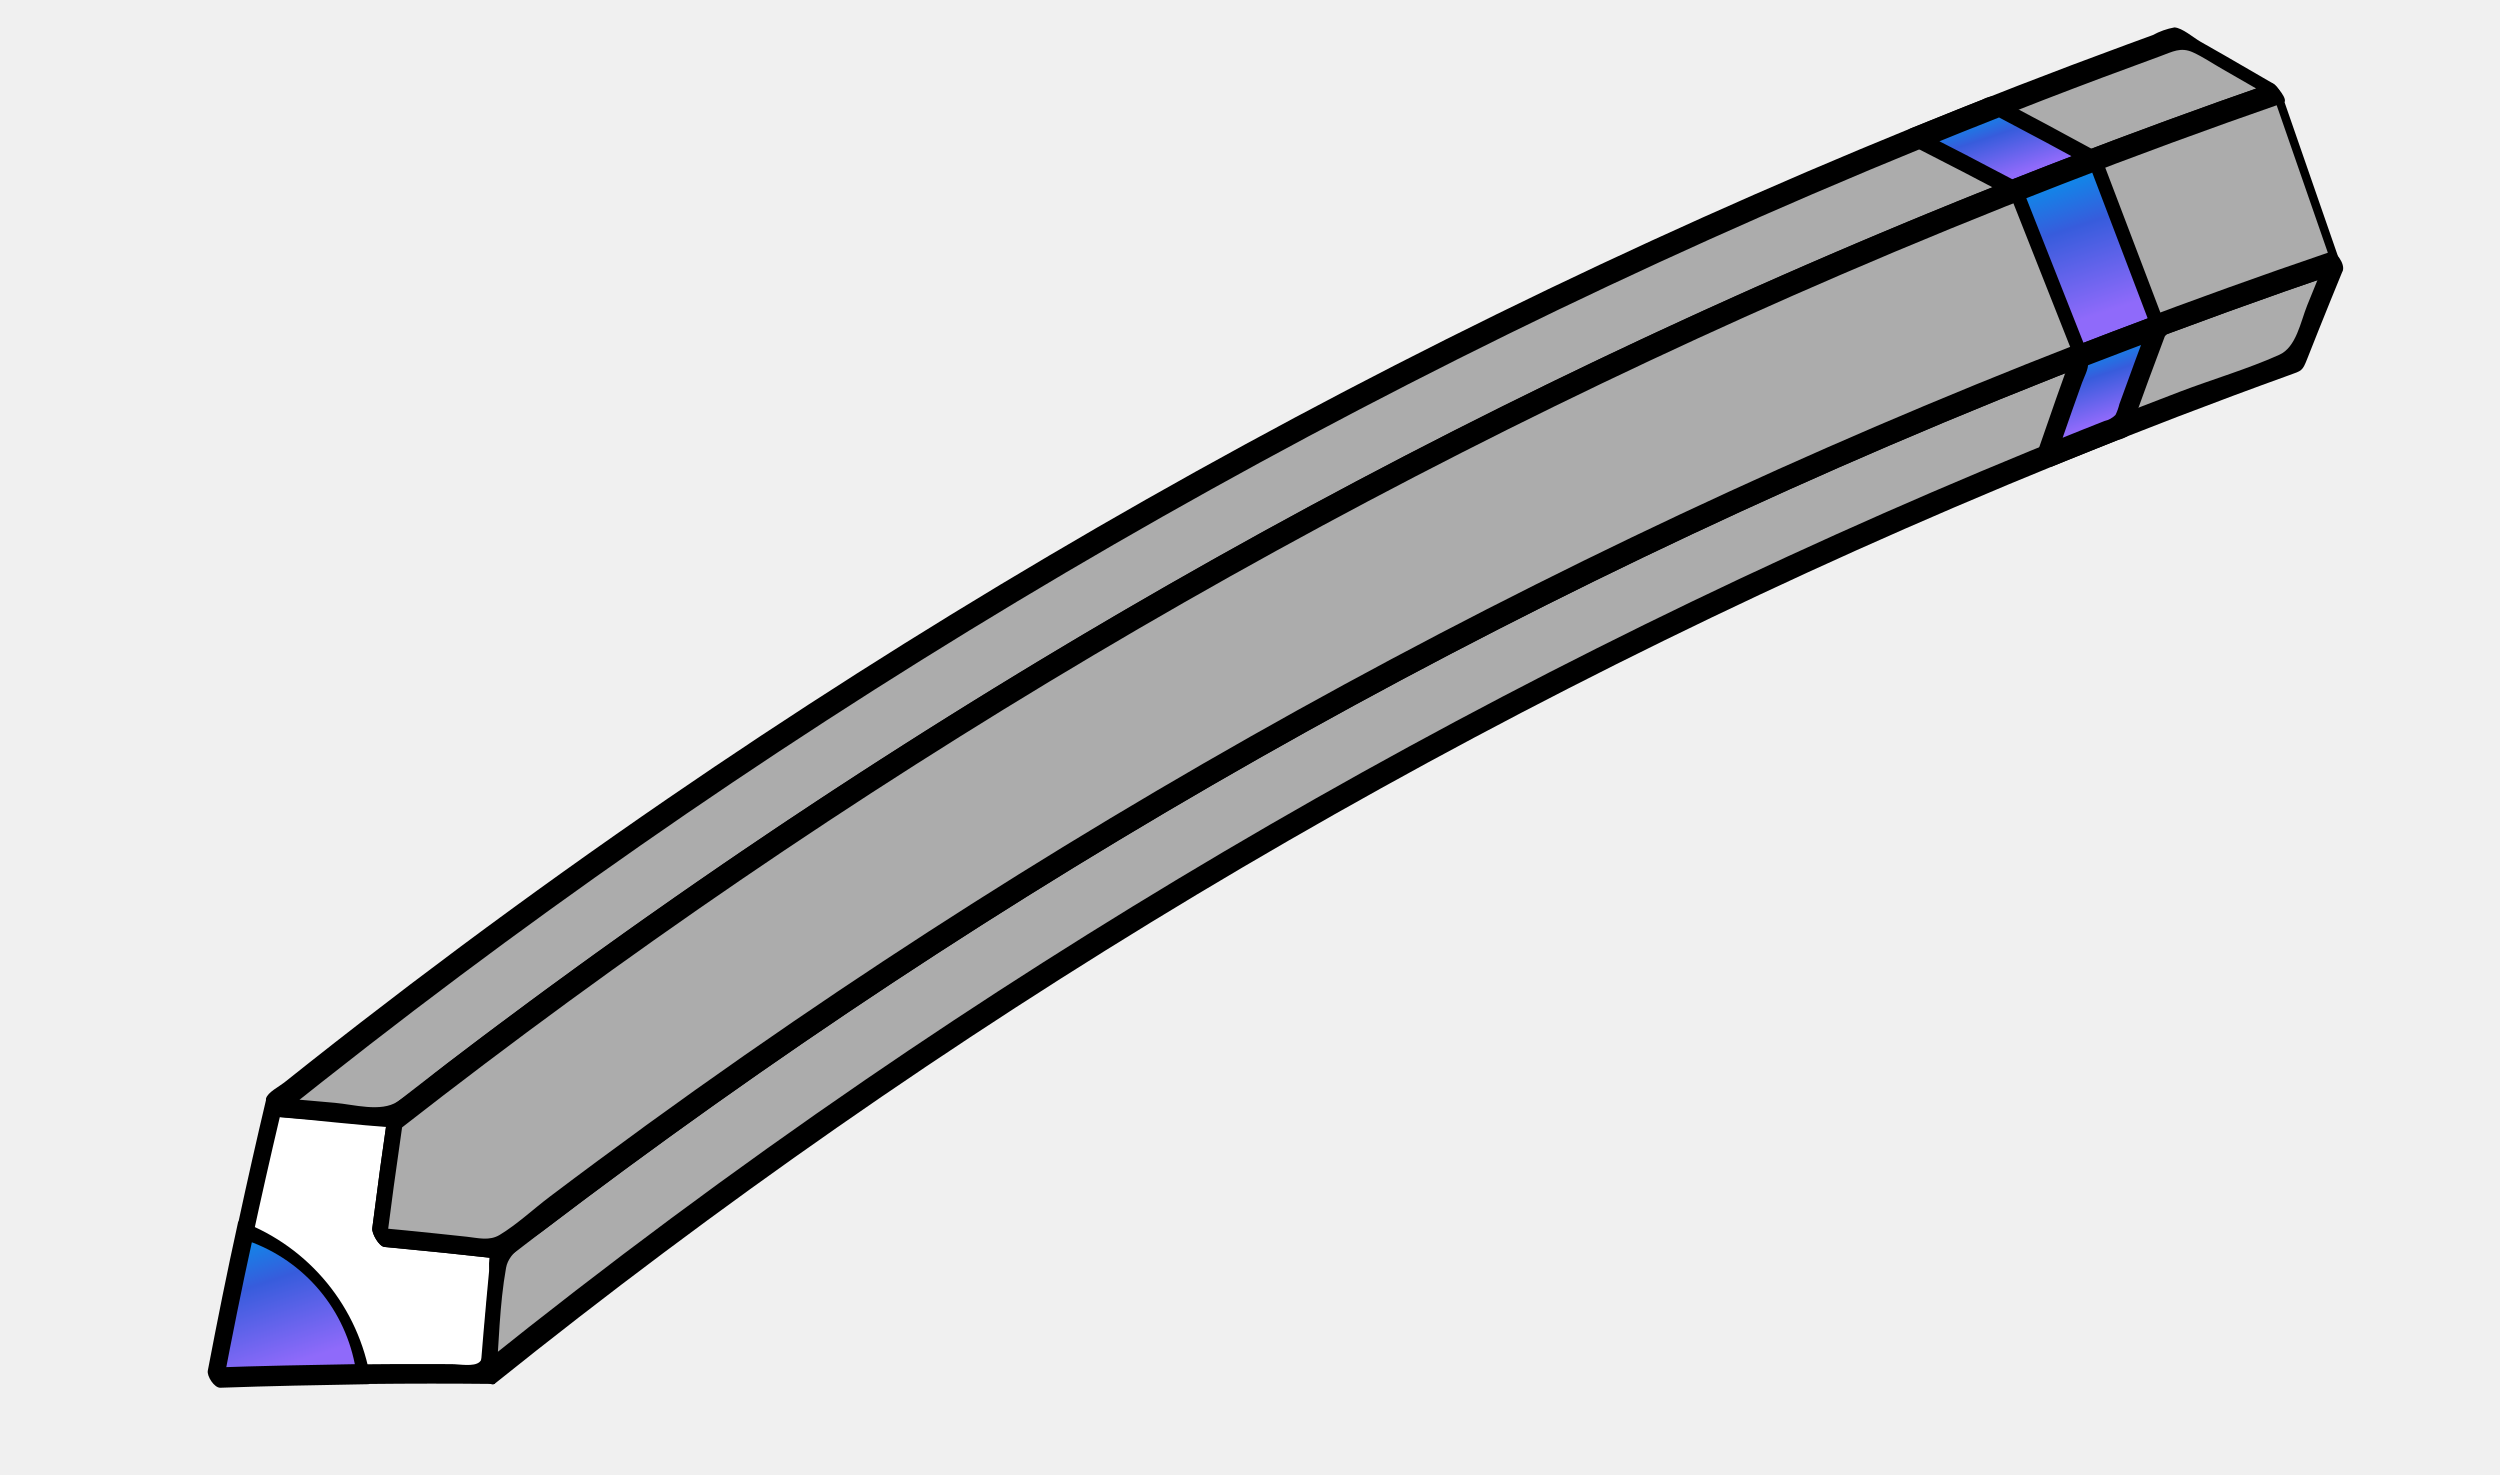
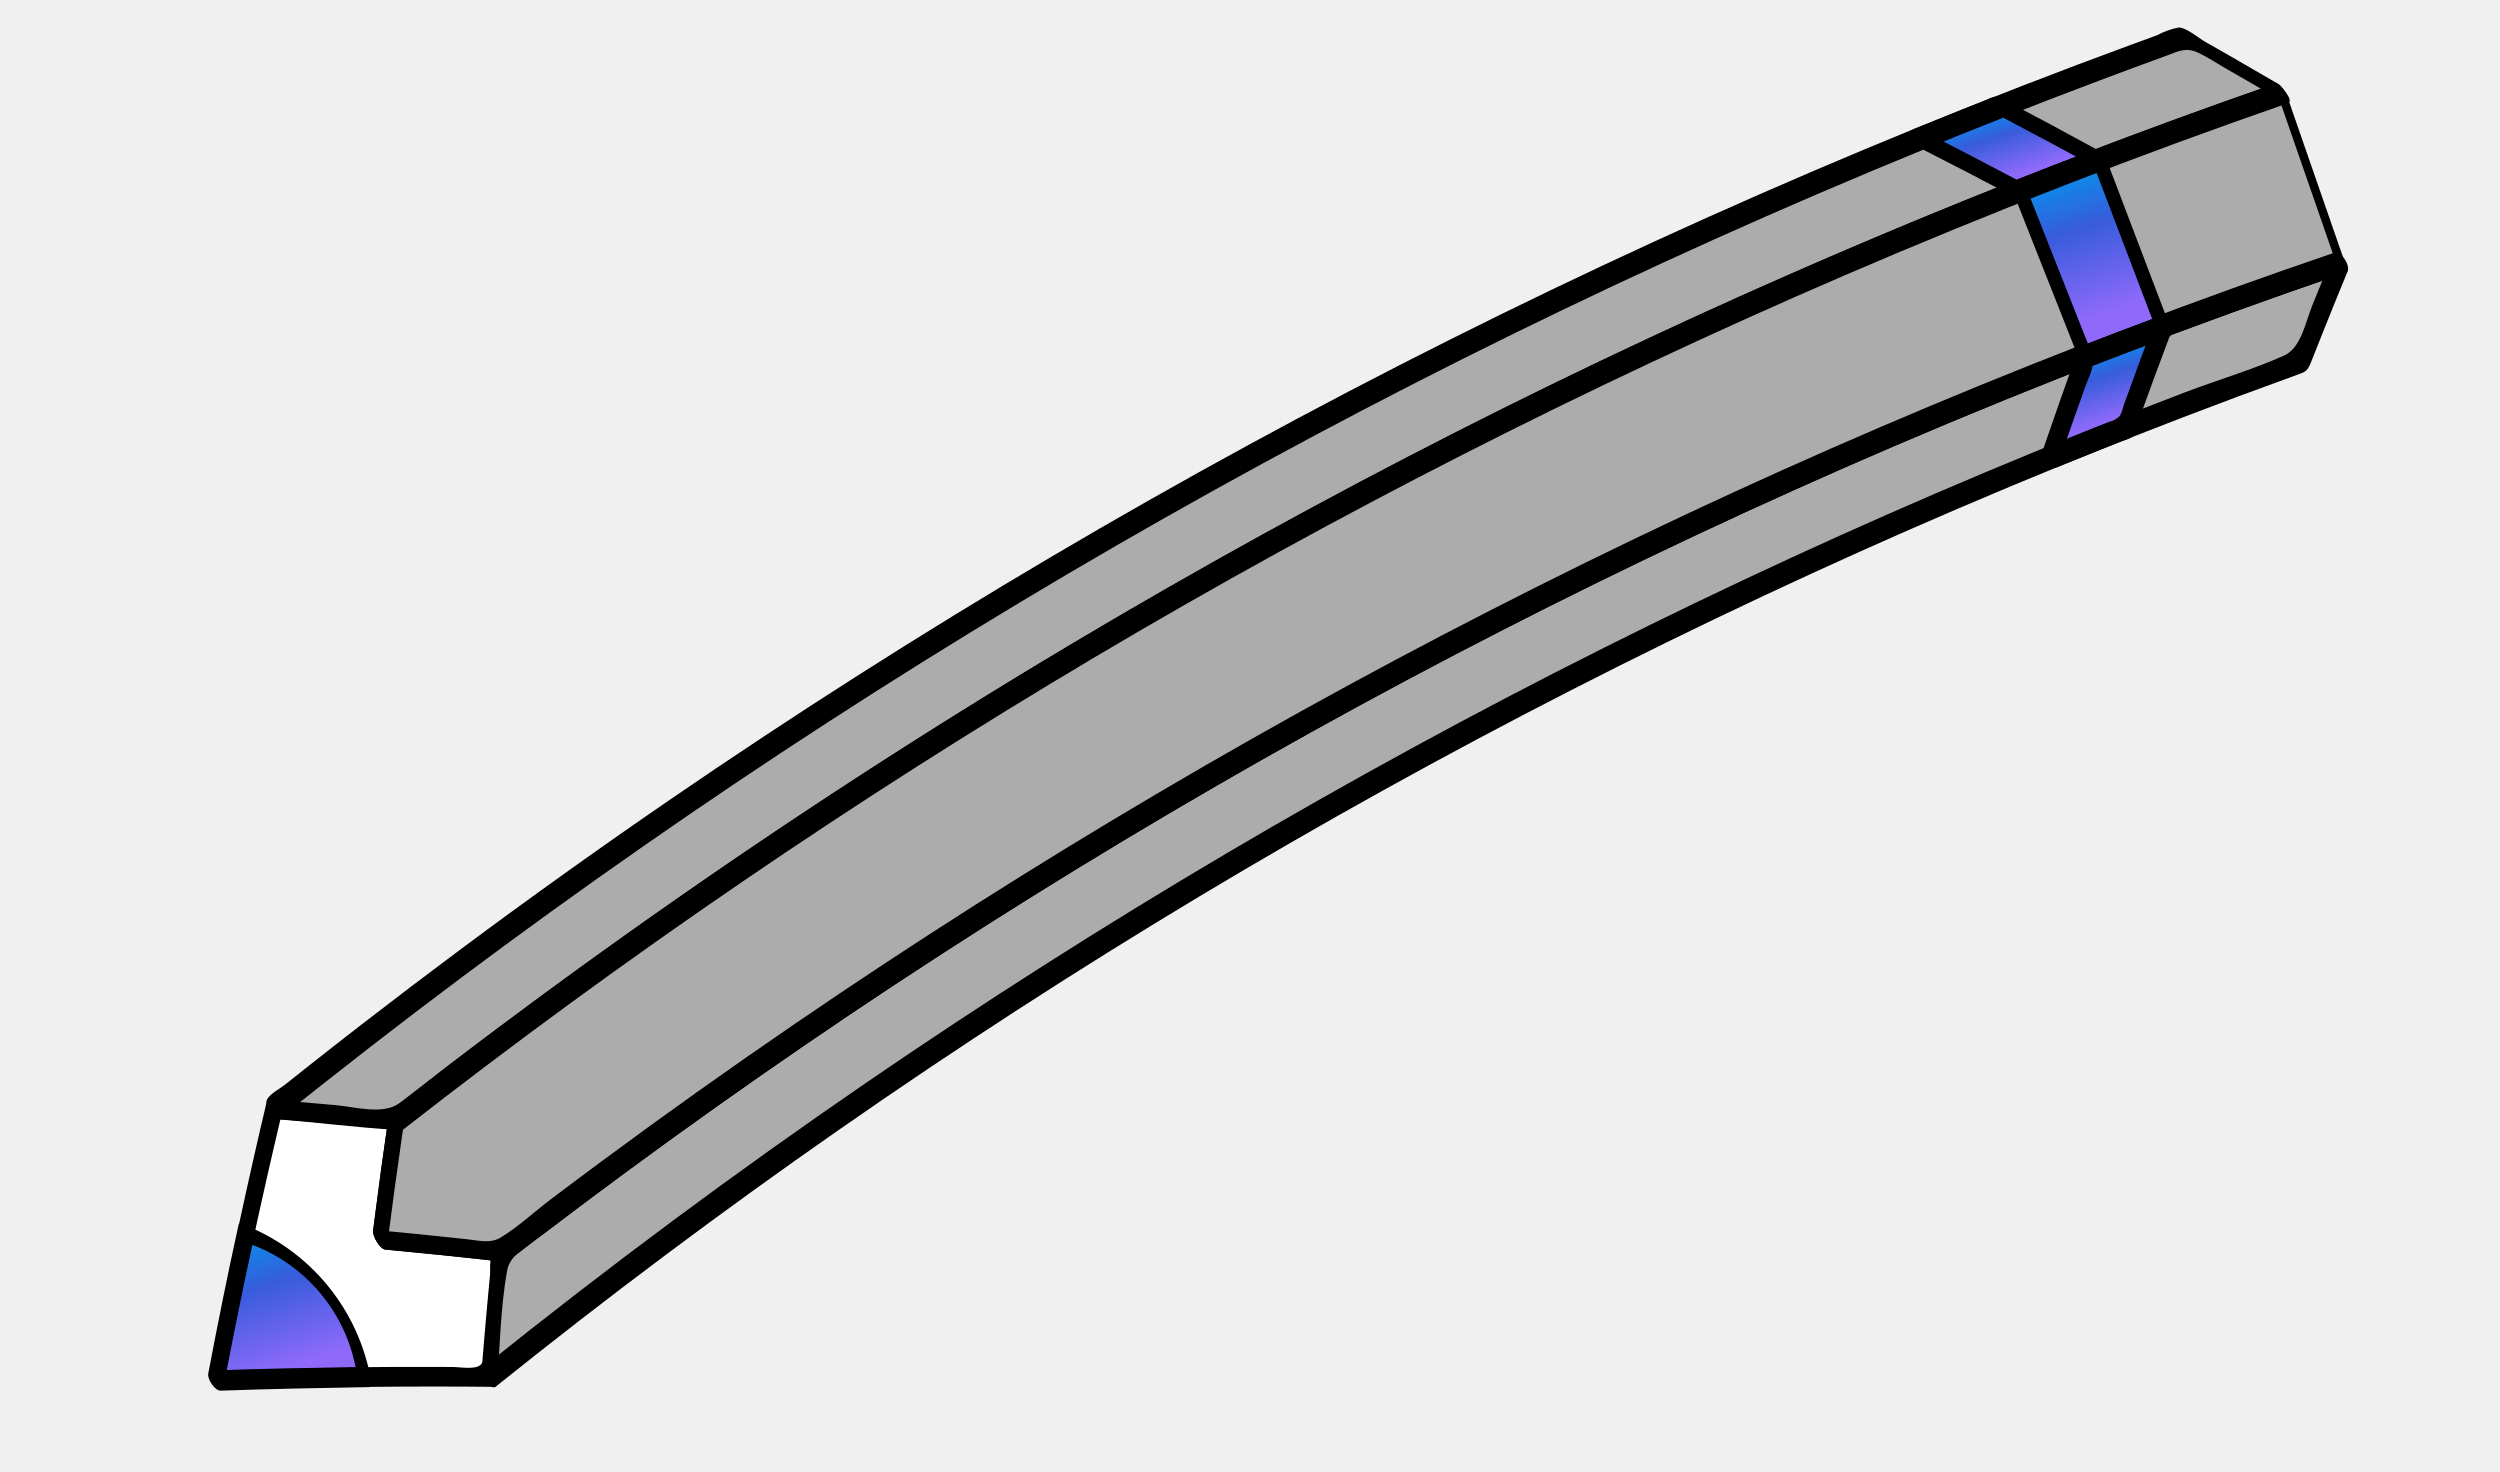
- <svg xmlns="http://www.w3.org/2000/svg" width="368" height="217" viewBox="0 0 368 217" fill="none">
-   <path d="M40.222 162.961C46.237 163.442 52.227 163.982 58.19 164.58C57.332 170.431 56.535 176.274 55.8 182.109C61.737 182.659 67.647 183.269 73.53 183.939C72.914 190.062 72.361 196.174 71.871 202.275C65.755 202.208 59.617 202.209 53.457 202.277C52.694 197.544 50.691 193.096 47.654 189.388C44.617 185.665 40.617 182.849 36.092 181.25C37.399 175.163 38.776 169.066 40.222 162.961Z" fill="white" />
-   <path d="M41.014 164.405C47.012 164.885 53.001 165.425 58.982 166.025L57.184 163.277C56.334 169.111 55.538 174.954 54.796 180.805C54.701 181.541 55.782 183.478 56.593 183.552C62.509 184.105 68.419 184.715 74.323 185.382L72.525 182.634C72.219 185.692 71.927 188.751 71.649 191.812C71.524 193.2 71.403 194.59 71.286 195.981C71.189 197.104 71.426 199.74 70.593 200.484C69.759 201.227 67.623 200.804 66.491 200.798C64.957 200.79 63.423 200.786 61.89 200.786C58.812 200.784 55.736 200.799 52.664 200.832L54.462 203.374C53.583 198.119 51.352 193.182 47.992 189.05C44.631 184.918 40.255 181.733 35.294 179.808L37.092 182.555C38.411 176.446 39.789 170.35 41.226 164.268C41.433 163.386 39.314 161.254 39.218 161.657C37.779 167.74 36.402 173.836 35.084 179.946C35.132 180.517 35.321 181.068 35.635 181.548C35.949 182.028 36.377 182.422 36.882 182.694C40.89 184.095 44.45 186.551 47.188 189.803C49.927 193.055 51.743 196.984 52.447 201.178C52.558 201.804 53.427 203.723 54.245 203.721C60.384 203.654 66.524 203.652 72.666 203.716C72.689 203.722 72.713 203.723 72.736 203.719C72.76 203.716 72.782 203.707 72.802 203.694C72.822 203.681 72.838 203.663 72.851 203.643C72.864 203.623 72.872 203.601 72.876 203.577C73.368 197.461 73.92 191.35 74.534 185.242C74.609 184.49 73.564 182.588 72.736 182.494C66.834 181.827 60.924 181.217 55.007 180.664L56.804 183.412C57.545 177.562 58.342 171.719 59.193 165.884C59.307 165.145 58.197 163.216 57.395 163.136C51.41 162.538 45.421 161.998 39.427 161.516C38.943 161.48 40.126 164.337 41.014 164.405Z" fill="black" />
-   <path d="M71.874 202.272C151.711 138.153 241.619 87.751 337.946 53.113C339.845 48.262 341.792 43.415 343.789 38.571C340.499 39.689 337.217 40.825 333.943 41.978C240.161 75.163 152.26 123.081 73.531 183.938C72.915 190.06 72.362 196.172 71.874 202.272Z" fill="#ACACAC" />
-   <path d="M72.805 203.698C105.597 177.374 140.136 153.311 176.184 131.675C211.988 110.2 249.202 91.174 287.572 74.729C298.465 70.06 309.444 65.603 320.509 61.357C325.983 59.257 331.478 57.211 336.995 55.219C338.818 54.558 338.91 54.632 339.612 52.847C340.165 51.441 340.722 50.037 341.283 48.636C342.461 45.694 343.651 42.761 344.854 39.837C345.218 38.95 343.906 36.791 342.856 37.147C302.563 50.87 263.263 67.349 225.231 86.467C187.099 105.611 150.317 127.338 115.141 151.497C105.315 158.246 95.62 165.182 86.058 172.303C83.692 174.063 81.335 175.836 78.986 177.62C77.704 178.592 76.425 179.568 75.149 180.549C74.142 181.103 73.234 181.821 72.464 182.674C72.091 184.115 71.933 185.603 71.996 187.091C71.857 188.482 71.727 189.872 71.606 191.261C71.301 194.587 71.015 197.918 70.749 201.252C70.671 202.222 72.889 204.66 72.998 203.294C73.44 197.806 73.521 192.049 74.49 186.629C74.925 184.145 77.965 182.665 79.89 181.2C82.129 179.495 84.377 177.799 86.633 176.115C95.004 169.862 103.477 163.749 112.051 157.775C129.397 145.695 147.138 134.211 165.273 123.324C201.512 101.573 239.178 82.3 278.015 65.635C299.91 56.238 322.146 47.692 344.721 39.997L342.723 37.309C341.676 39.855 340.639 42.406 339.614 44.964C338.64 47.39 338.008 51.116 335.509 52.228C330.805 54.338 325.712 55.818 320.888 57.655C311.057 61.397 301.292 65.308 291.593 69.386C272.47 77.424 253.631 86.101 235.075 95.416C197.777 114.143 161.787 135.374 127.352 158.965C108.028 172.209 89.225 186.17 70.942 200.848C70.076 201.543 72.016 204.332 72.805 203.698Z" fill="black" />
-   <path d="M40.223 162.961C46.238 163.442 52.227 163.982 58.191 164.581C138.776 101.608 228.861 51.893 325.071 17.296C328.429 16.087 331.793 14.899 335.162 13.73C330.419 10.954 325.641 8.213 320.825 5.505C219.254 42.029 124.451 95.178 40.271 162.792L40.223 162.961Z" fill="#ACACAC" />
-   <path d="M40.976 164.431C46.688 164.882 52.41 165.63 58.127 165.96C60.098 166.076 62.347 163.483 63.872 162.307C66.096 160.591 68.327 158.885 70.565 157.19C79.299 150.574 88.145 144.107 97.103 137.791C114.776 125.33 132.855 113.473 151.338 102.221C188.522 79.59 227.196 59.509 267.094 42.116C289.741 32.242 312.743 23.252 336.099 15.146C337.044 14.817 334.979 12.51 334.631 12.313C332.257 10.925 329.876 9.545 327.49 8.174C326.294 7.492 325.097 6.81 323.899 6.129C322.913 5.57 321.23 4.094 320.073 4.034C318.957 4.239 317.882 4.621 316.887 5.165C315.634 5.621 314.381 6.078 313.13 6.539C310.378 7.551 307.631 8.574 304.889 9.608C294.429 13.564 284.038 17.698 273.716 22.01C253.109 30.628 232.812 39.947 212.824 49.966C173.151 69.861 134.881 92.444 98.279 117.556C87.971 124.63 77.801 131.9 67.77 139.366C62.858 143.021 57.98 146.723 53.137 150.471C50.611 152.426 48.093 154.395 45.584 156.377C44.33 157.369 43.078 158.362 41.828 159.358C41.096 159.942 39.426 160.778 39.171 161.665C38.898 162.63 41.046 164.965 41.263 164.223C41.503 163.376 43.608 162.269 44.322 161.701C45.361 160.872 46.405 160.044 47.453 159.218C49.752 157.401 52.06 155.595 54.376 153.801C58.793 150.374 63.241 146.986 67.718 143.638C76.453 137.105 85.295 130.72 94.243 124.481C112.339 111.868 130.849 99.879 149.772 88.513C187.38 65.928 226.466 45.908 266.767 28.59C278.018 23.756 289.357 19.134 300.784 14.725C306.503 12.518 312.243 10.366 318.002 8.269C319.808 7.612 321 6.887 322.805 7.706C324.278 8.379 325.708 9.35 327.121 10.158C329.988 11.796 332.847 13.45 335.699 15.118L334.23 12.285C293.099 26.576 252.98 43.63 214.146 63.33C175.463 82.977 138.151 105.219 102.463 129.903C92.573 136.74 82.814 143.763 73.185 150.971C70.723 152.813 68.27 154.667 65.826 156.533C63.413 158.377 61.07 160.528 58.516 162.163C56.046 163.752 52.132 162.587 49.276 162.334C46.005 162.037 42.732 161.757 39.456 161.496C38.669 161.429 39.973 164.35 40.976 164.431Z" fill="black" />
-   <path d="M58.19 164.578C141.607 99.393 235.184 48.428 335.168 13.727L343.786 38.564C340.496 39.682 337.214 40.818 333.94 41.971C240.158 75.159 152.258 123.078 73.53 183.938C67.647 183.268 61.737 182.658 55.8 182.107C56.539 176.276 57.335 170.433 58.19 164.578Z" fill="#ACACAC" />
-   <path d="M59.12 166.005C91.576 140.652 125.617 117.405 161.036 96.404C196.446 75.418 233.163 56.728 270.962 40.446C292.365 31.227 314.079 22.796 336.103 15.152L334.225 12.901C337.098 21.18 339.971 29.459 342.844 37.739L342.856 37.134C302.815 50.771 263.752 67.13 225.94 86.097C188.154 105.033 151.69 126.504 116.797 150.364C107.065 157.016 97.465 163.85 87.995 170.866C85.623 172.621 83.261 174.387 80.91 176.164C78.498 177.986 76.136 180.213 73.555 181.777C72.036 182.696 70.4 182.23 68.724 182.048C67.248 181.886 65.772 181.729 64.296 181.578C61.204 181.256 58.108 180.952 55.01 180.665L56.808 183.413C57.549 177.562 58.345 171.72 59.196 165.884C59.331 164.96 57.236 162.934 57.186 163.276C56.334 169.112 55.538 174.954 54.797 180.805C54.703 181.553 55.773 183.477 56.595 183.553C61.974 184.054 67.349 184.604 72.718 185.202C74.422 185.392 74.382 185.425 75.742 184.387C76.803 183.568 77.867 182.752 78.934 181.939C81.066 180.31 83.203 178.693 85.348 177.085C93.923 170.655 102.605 164.374 111.395 158.24C128.731 146.144 146.464 134.645 164.593 123.742C201.038 101.817 238.93 82.399 278.008 65.622C299.904 56.225 322.139 47.679 344.714 39.984C344.888 39.927 344.747 39.436 344.726 39.38L336.11 14.542C335.939 14.023 335.005 12.037 334.232 12.291C295.294 25.815 257.262 41.819 220.368 60.206C183.55 78.57 147.945 99.278 113.772 122.201C94.447 135.163 75.609 148.814 57.258 163.154C56.659 163.622 58.619 166.395 59.12 166.005Z" fill="black" />
-   <path d="M282.053 20.377C285.951 18.783 289.86 17.216 293.78 15.675C298.673 18.248 303.526 20.848 308.341 23.476C304.45 24.955 300.573 26.46 296.708 27.992C291.861 25.424 286.976 22.886 282.053 20.377Z" fill="url(#paint0_linear)" />
-   <path d="M282.987 21.811C286.884 20.218 290.793 18.65 294.714 17.109L293.856 17.076C298.731 19.636 303.585 22.236 308.416 24.877L307.411 22.06C303.524 23.539 299.647 25.044 295.779 26.576L296.637 26.609C291.772 24.026 286.885 21.489 281.976 18.998C281.852 18.913 281.705 18.868 281.555 18.866C281.405 18.865 281.258 18.908 281.132 18.99C281.006 19.072 280.908 19.19 280.848 19.328C280.789 19.466 280.772 19.619 280.799 19.767C280.835 20.186 280.974 20.589 281.204 20.941C281.434 21.293 281.747 21.582 282.116 21.782C286.673 24.102 291.211 26.456 295.731 28.845C296.166 29.08 296.718 29.508 297.23 29.517C297.748 29.434 298.246 29.261 298.703 29.005C299.849 28.553 300.996 28.103 302.144 27.655C304.512 26.733 306.885 25.82 309.262 24.915C310.432 24.471 308.787 22.382 308.257 22.099C303.771 19.647 299.267 17.23 294.743 14.848C294.308 14.613 293.751 14.185 293.237 14.177C292.715 14.259 292.212 14.434 291.751 14.692C290.591 15.151 289.431 15.611 288.271 16.073C285.882 17.027 283.496 17.991 281.113 18.965C279.966 19.435 281.684 22.344 282.987 21.811Z" fill="black" />
-   <path d="M296.711 28C300.578 26.471 304.455 24.965 308.344 23.485L317.691 48.057C314.441 49.27 311.198 50.5 307.963 51.749C307.423 51.957 306.883 52.163 306.344 52.371L296.711 28Z" fill="url(#paint1_linear)" />
-   <path d="M297.642 29.426C301.51 27.897 305.388 26.392 309.275 24.91L307.301 23.627L316.648 48.2L316.758 46.633C312.968 48.047 309.189 49.494 305.412 50.947L307.385 52.23L297.753 27.858C297.524 27.278 296.757 26.327 296.031 26.482C295.252 26.648 295.461 27.619 295.669 28.142L305.301 52.514C305.59 53.245 306.428 54.114 307.275 53.797C311.053 52.345 314.83 50.898 318.622 49.483C319.176 49.275 318.862 48.255 318.732 47.916L309.385 23.343C309.105 22.605 308.252 21.744 307.412 22.06C303.525 23.54 299.648 25.045 295.779 26.575C294.622 27.033 296.335 29.942 297.642 29.426Z" fill="black" />
-   <path d="M306.35 52.368C306.89 52.161 307.429 51.954 307.969 51.746C311.204 50.497 314.447 49.266 317.697 48.054C315.851 52.952 314.052 57.854 312.299 62.76C308.579 64.222 304.872 65.708 301.177 67.219C302.865 62.294 304.599 57.37 306.381 52.446L306.35 52.368Z" fill="url(#paint2_linear)" />
-   <path d="M307.274 53.796C311.05 52.343 314.832 50.905 318.621 49.482L316.657 46.771C315.067 50.998 313.505 55.238 311.97 59.49C311.84 60.039 311.649 60.573 311.4 61.079C310.954 61.529 310.388 61.84 309.769 61.974C308.707 62.393 307.646 62.815 306.586 63.239C304.467 64.087 302.351 64.941 300.238 65.803L302.202 68.515C303.139 65.784 304.089 63.055 305.053 60.33C305.523 58.998 305.997 57.667 306.474 56.337C306.861 55.258 307.696 53.95 307.251 52.811C307.016 52.037 306.495 51.382 305.795 50.979C305.121 50.787 305.272 51.51 305.441 51.941L305.468 52.022L305.341 51.168C303.566 56.079 301.831 61.003 300.137 65.941C299.896 66.645 301.223 69.011 302.101 68.652C304.28 67.763 306.462 66.882 308.648 66.008C309.706 65.585 310.767 65.163 311.829 64.743C312.343 64.625 312.832 64.415 313.272 64.124C313.59 63.777 313.732 62.897 313.893 62.464C315.467 58.08 317.077 53.709 318.722 49.349C318.992 48.632 317.632 46.31 316.757 46.637C312.968 48.053 309.186 49.491 305.411 50.951C304.77 51.193 306.34 54.154 307.274 53.796Z" fill="black" />
-   <path d="M36.087 181.25C40.597 182.873 44.589 185.682 47.644 189.382C50.7 193.081 52.706 197.536 53.452 202.277C47.764 202.375 42.288 202.414 31.701 202.798C33.311 194.341 35.045 185.965 36.087 181.25Z" fill="url(#paint3_linear)" />
-   <path d="M36.584 182.684C40.658 184.126 44.272 186.638 47.049 189.958C49.825 193.277 51.661 197.281 52.365 201.552L52.72 200.795C45.467 200.921 38.217 201.055 30.967 201.317L32.813 203.825C34.173 196.714 35.585 189.596 37.148 182.518C37.187 182.147 37.142 181.772 37.018 181.421C36.894 181.069 36.693 180.749 36.429 180.485C36.283 180.313 35.178 179.284 35.027 179.982C33.429 187.22 31.976 194.49 30.587 201.77C30.436 202.562 31.54 204.31 32.435 204.276C39.681 204.017 46.934 203.881 54.187 203.755C54.582 203.748 54.59 203.28 54.542 202.998C53.684 197.813 51.482 192.942 48.156 188.874C44.831 184.806 40.498 181.683 35.593 179.818C34.873 179.558 34.958 180.457 35.091 180.879C35.205 181.265 35.396 181.624 35.653 181.935C35.91 182.245 36.226 182.5 36.584 182.684Z" fill="black" />
+ <svg xmlns="http://www.w3.org/2000/svg" width="7126" height="4194" viewBox="0 0 7126 4194" fill="none">
+   <path d="M780.51 3162.22C897.236 3171.56 1013.46 3182.03 1129.17 3193.64C1112.53 3307.17 1097.07 3420.56 1082.8 3533.79C1198 3544.46 1312.68 3556.3 1426.84 3569.31C1414.89 3688.11 1404.16 3806.71 1394.66 3925.1C1275.98 3923.8 1156.87 3923.82 1037.34 3925.15C1022.53 3833.29 983.67 3746.98 924.725 3675.02C865.785 3602.78 788.167 3548.15 700.371 3517.12C725.729 3398.99 752.441 3280.69 780.51 3162.22Z" fill="white" />
+   <path d="M795.872 3190.25C912.265 3199.56 1028.49 3210.03 1144.54 3221.67L1109.65 3168.35C1093.16 3281.57 1077.71 3394.95 1063.31 3508.48C1061.48 3522.75 1082.44 3560.34 1098.18 3561.78C1212.98 3572.51 1327.66 3584.35 1442.22 3597.29L1407.34 3543.97C1401.41 3603.31 1395.75 3662.67 1390.35 3722.07C1387.92 3749 1385.57 3775.97 1383.3 3802.96C1381.41 3824.77 1386.02 3875.91 1369.85 3890.34C1353.67 3904.77 1312.22 3896.56 1290.25 3896.45C1260.48 3896.29 1230.72 3896.21 1200.98 3896.21C1141.25 3896.16 1081.57 3896.46 1021.94 3897.1L1056.83 3946.43C1039.77 3844.46 996.496 3748.66 931.277 3668.47C866.057 3588.29 781.141 3526.48 684.893 3489.14L719.767 3542.44C745.361 3423.9 772.102 3305.61 799.988 3187.58C804.006 3170.46 762.891 3129.1 761.02 3136.91C733.113 3254.96 706.376 3373.26 680.809 3491.81C681.731 3502.9 685.406 3513.58 691.498 3522.9C697.591 3532.21 705.907 3539.85 715.692 3545.13C793.47 3572.33 862.547 3619.98 915.687 3683.08C968.826 3746.19 1004.07 3822.42 1017.73 3903.81C1019.89 3915.97 1036.75 3953.21 1052.63 3953.17C1171.75 3951.86 1290.9 3951.83 1410.08 3953.07C1410.52 3953.19 1410.99 3953.21 1411.44 3953.13C1411.9 3953.06 1412.33 3952.89 1412.71 3952.63C1413.1 3952.38 1413.42 3952.05 1413.67 3951.66C1413.92 3951.27 1414.08 3950.83 1414.15 3950.38C1423.69 3831.7 1434.42 3713.1 1446.33 3594.59C1447.77 3579.99 1427.52 3543.07 1411.45 3541.26C1296.91 3528.31 1182.23 3516.47 1067.4 3505.75L1102.29 3559.07C1116.67 3445.54 1132.12 3332.17 1148.63 3218.93C1150.86 3204.6 1129.32 3167.17 1113.75 3165.61C997.621 3154.01 881.4 3143.54 765.084 3134.19C755.694 3133.48 778.645 3188.92 795.872 3190.25Z" fill="black" />
+   <path d="M1394.71 3925.05C2943.93 2680.83 4688.59 1702.78 6557.8 1030.64C6594.64 936.51 6632.43 842.448 6671.19 748.454C6607.34 770.147 6543.65 792.182 6480.12 814.559C4660.29 1458.52 2954.59 2388.35 1426.86 3569.27C1414.91 3688.08 1404.19 3806.67 1394.71 3925.05Z" fill="#ACACAC" />
+   <path d="M1412.78 3952.72C2049.1 3441.9 2719.33 2974.96 3418.84 2555.12C4113.6 2138.4 4835.73 1769.21 5580.3 1450.09C5791.67 1359.5 6004.72 1273.01 6219.44 1190.62C6325.66 1149.87 6432.29 1110.16 6539.34 1071.5C6574.71 1058.69 6576.5 1060.12 6590.12 1025.48C6600.85 998.185 6611.66 970.945 6622.54 943.761C6645.4 886.669 6668.5 829.752 6691.84 773.01C6698.91 755.798 6673.45 713.913 6653.06 720.824C5871.2 987.112 5108.58 1306.88 4370.57 1677.87C3630.64 2049.36 2916.89 2470.97 2234.3 2939.76C2043.62 3070.73 1855.51 3205.31 1669.94 3343.5C1624.04 3377.66 1578.3 3412.05 1532.73 3446.68C1507.84 3465.53 1483.02 3484.47 1458.26 3503.51C1438.72 3514.26 1421.11 3528.2 1406.15 3544.75C1398.92 3572.71 1395.87 3601.59 1397.07 3630.45C1394.39 3657.44 1391.86 3684.42 1389.51 3711.37C1383.59 3775.93 1378.05 3840.55 1372.89 3905.25C1371.37 3924.08 1414.41 3971.38 1416.52 3944.88C1425.1 3838.38 1426.67 3726.66 1445.47 3621.49C1453.91 3573.29 1512.91 3544.57 1550.26 3516.14C1593.71 3483.05 1637.33 3450.16 1681.11 3417.46C1843.54 3296.13 2007.95 3177.51 2174.34 3061.6C2510.94 2827.17 2855.19 2604.33 3207.1 2393.07C3910.31 1971 4641.22 1597 5394.83 1273.63C5819.72 1091.28 6251.19 925.444 6689.26 776.121L6650.49 723.967C6630.17 773.362 6610.06 822.873 6590.16 872.5C6571.26 919.583 6558.99 991.894 6510.51 1013.47C6419.23 1054.41 6320.4 1083.12 6226.79 1118.78C6036.01 1191.39 5846.52 1267.27 5658.33 1346.41C5287.24 1502.39 4921.67 1670.77 4561.6 1851.53C3837.83 2214.92 3139.46 2626.91 2471.24 3084.68C2096.28 3341.67 1731.4 3612.58 1376.62 3897.41C1359.83 3910.9 1397.47 3965.02 1412.78 3952.72Z" fill="black" />
+   <path d="M780.529 3162.23C897.254 3171.56 1013.48 3182.04 1129.19 3193.65C2692.93 1971.68 4441.01 1006.96 6307.96 335.612C6373.13 312.163 6438.4 289.098 6503.77 266.417C6411.74 212.555 6319.01 159.355 6225.57 106.816C4254.59 815.55 2414.96 1846.9 781.457 3158.93L780.529 3162.23Z" fill="#ACACAC" />
+   <path d="M795.137 3190.74C905.985 3199.51 1017.02 3214.01 1127.96 3220.42C1166.2 3222.66 1209.85 3172.34 1239.43 3149.53C1282.58 3116.24 1325.88 3083.14 1369.32 3050.23C1538.8 2921.85 1710.45 2796.37 1884.27 2673.8C2227.22 2431.99 2578.04 2201.92 2936.7 1983.56C3658.25 1544.42 4408.7 1154.75 5182.92 817.236C5622.39 625.642 6068.73 451.194 6521.96 293.893C6540.29 287.515 6500.21 242.75 6493.47 238.916C6447.4 211.981 6401.21 185.213 6354.9 158.611C6331.69 145.373 6308.47 132.142 6285.22 118.917C6266.08 108.066 6233.42 79.434 6210.97 78.261C6189.32 82.251 6168.46 89.665 6149.15 100.224C6124.83 109.056 6100.53 117.941 6076.24 126.877C6022.85 146.524 5969.54 166.373 5916.32 186.425C5713.35 263.19 5511.72 343.413 5311.42 427.092C4911.56 594.321 4517.69 775.149 4129.83 969.574C3359.98 1355.63 2617.35 1793.84 1907.1 2281.15C1707.07 2418.42 1509.73 2559.49 1315.07 2704.36C1219.75 2775.29 1125.1 2847.12 1031.13 2919.85C982.108 2957.79 933.251 2995.99 884.56 3034.45C860.222 3053.7 835.928 3072.98 811.68 3092.3C797.475 3103.65 765.064 3119.87 760.108 3137.08C754.814 3155.8 796.5 3201.11 800.717 3186.72C805.368 3170.27 846.219 3148.8 860.078 3137.77C880.23 3121.68 900.482 3105.62 920.835 3089.58C965.443 3054.32 1010.22 3019.28 1055.16 2984.47C1140.88 2917.97 1227.19 2852.24 1314.06 2787.26C1483.56 2660.49 1655.14 2536.58 1828.79 2415.53C2179.93 2170.78 2539.1 1938.12 2906.3 1717.57C3636.08 1279.31 4394.55 890.837 5176.57 554.773C5394.89 460.971 5614.93 371.29 5836.68 285.729C5947.65 242.903 6059.02 201.142 6170.79 160.444C6205.84 147.701 6228.96 133.627 6263.99 149.516C6292.57 162.585 6320.32 181.426 6347.74 197.102C6403.37 228.894 6458.85 260.978 6514.18 293.355L6485.69 238.377C5687.55 515.694 4909.05 846.615 4155.47 1228.89C3404.84 1610.15 2680.8 2041.74 1988.28 2520.74C1796.37 2653.42 1606.99 2789.69 1420.15 2929.55C1372.37 2965.3 1324.77 3001.28 1277.35 3037.48C1230.52 3073.27 1185.06 3115 1135.51 3146.74C1087.57 3177.56 1011.62 3154.96 956.195 3150.06C892.728 3144.28 829.214 3138.86 765.654 3133.8C750.376 3132.49 775.679 3189.18 795.137 3190.74Z" fill="black" />
+   <path d="M1129.17 3193.6C2747.86 1928.69 4563.71 939.723 6503.88 266.362L6671.12 748.324C6607.28 770.016 6543.58 792.051 6480.05 814.428C4660.23 1458.43 2954.55 2388.31 1426.84 3569.27C1312.68 3556.28 1198 3544.44 1082.8 3533.75C1097.13 3420.59 1112.59 3307.2 1129.17 3193.6Z" fill="#ACACAC" />
+   <path d="M1147.22 3221.28C1777.02 2729.33 2437.58 2278.21 3124.88 1870.69C3812 1463.47 4524.49 1100.78 5257.98 784.828C5673.3 605.952 6094.65 442.346 6522.02 294.009L6485.6 250.337C6541.34 410.991 6597.09 571.645 6652.84 732.299L6653.07 720.57C5876.07 985.2 5118.07 1302.64 4384.33 1670.69C3651.11 2038.14 2943.53 2454.78 2266.43 2917.77C2077.6 3046.87 1891.29 3179.48 1707.53 3315.62C1661.5 3349.68 1615.68 3383.95 1570.05 3418.43C1523.26 3453.78 1477.41 3497 1427.34 3527.34C1397.85 3545.18 1366.12 3536.14 1333.59 3532.61C1304.94 3529.46 1276.3 3526.42 1247.67 3523.47C1187.66 3517.24 1127.59 3511.33 1067.48 3505.76L1102.36 3559.09C1116.74 3445.56 1132.19 3332.18 1148.71 3218.95C1151.31 3201.02 1110.66 3161.69 1109.69 3168.34C1093.17 3281.57 1077.72 3394.95 1063.34 3508.48C1061.52 3522.99 1082.27 3560.34 1098.22 3561.8C1202.61 3571.53 1306.9 3582.2 1411.1 3593.8C1444.16 3597.5 1443.37 3598.14 1469.77 3577.98C1490.36 3562.1 1511.01 3546.26 1531.72 3530.48C1573.07 3498.88 1614.56 3467.49 1656.18 3436.3C1822.57 3311.53 1991.04 3189.63 2161.61 3070.61C2498.02 2835.9 2842.12 2612.76 3193.91 2401.19C3901.11 1975.73 4636.4 1598.93 5394.71 1273.38C5819.6 1091.03 6251.07 925.199 6689.13 775.876C6692.51 774.764 6689.76 765.235 6689.37 764.146L6522.16 282.174C6518.84 272.099 6500.73 233.571 6485.73 238.503C5730.15 500.932 4992.14 811.49 4276.21 1168.28C3561.76 1524.63 2870.85 1926.46 2207.73 2371.29C1832.74 2622.81 1467.2 2887.7 1111.09 3165.97C1099.47 3175.04 1137.5 3228.86 1147.22 3221.28Z" fill="black" />
+   <path d="M5473.2 395.404C5548.84 364.478 5624.69 334.061 5700.76 304.154C5795.7 354.088 5889.89 404.551 5983.3 455.543C5907.81 484.242 5832.57 513.45 5757.57 543.168C5663.52 493.335 5568.73 444.081 5473.2 395.404Z" fill="url(#paint0_linear)" />
+   <path d="M5491.33 423.234C5566.95 392.315 5642.8 361.898 5718.89 331.984L5702.23 331.34C5796.84 381.015 5891.02 431.478 5984.78 482.729L5965.27 428.066C5889.85 456.765 5814.61 485.973 5739.54 515.691L5756.2 516.334C5661.8 466.222 5566.97 416.992 5471.71 368.644C5469.3 367.005 5466.46 366.116 5463.54 366.089C5460.63 366.062 5457.77 366.897 5455.33 368.491C5452.89 370.085 5450.98 372.365 5449.83 375.047C5448.68 377.729 5448.34 380.692 5448.87 383.566C5449.56 391.691 5452.26 399.518 5456.72 406.344C5461.19 413.17 5467.27 418.781 5474.42 422.673C5562.85 467.68 5650.91 513.361 5738.62 559.716C5747.06 564.279 5757.77 572.583 5767.71 572.756C5777.75 571.156 5787.43 567.798 5796.3 562.833C5818.53 554.061 5840.79 545.327 5863.07 536.632C5909.02 518.739 5955.05 501.013 6001.18 483.456C6023.88 474.842 5991.96 434.316 5981.69 428.824C5894.64 381.233 5807.23 334.329 5719.45 288.113C5711.01 283.55 5700.19 275.246 5690.22 275.083C5680.09 276.694 5670.33 280.08 5661.38 285.088C5638.87 293.998 5616.37 302.929 5593.87 311.881C5547.5 330.399 5501.2 349.105 5454.95 367.999C5432.7 377.127 5466.04 433.569 5491.33 423.234Z" fill="black" />
+   <path d="M5757.64 543.333C5832.67 513.65 5907.91 484.442 5983.37 455.708L6164.74 932.536C6101.68 956.057 6038.76 979.938 5975.98 1004.18C5965.51 1008.21 5955.03 1012.21 5944.56 1016.25L5757.64 543.333Z" fill="url(#paint1_linear)" />
+   <path d="M5775.71 570.989C5850.77 541.321 5926.01 512.113 6001.44 483.365L5963.14 458.466L6144.51 935.294L6146.65 904.886C6073.11 932.34 5999.77 960.422 5926.47 988.598L5964.77 1013.5L5777.85 540.581C5773.42 529.31 5758.54 510.864 5744.43 513.867C5729.33 517.096 5733.37 535.939 5737.41 546.09L5924.33 1019.01C5929.93 1033.2 5946.2 1050.07 5962.63 1043.91C6035.93 1015.73 6109.24 987.657 6182.81 960.193C6193.56 956.17 6187.47 936.367 6184.95 929.784L6003.58 452.957C5998.15 438.641 5981.58 421.931 5965.28 428.058C5889.86 456.778 5814.62 485.986 5739.55 515.682C5717.11 524.558 5750.34 581 5775.71 570.989Z" fill="black" />
+   <path d="M5944.68 1016.19C5955.15 1012.16 5965.62 1008.14 5976.1 1004.12C6038.88 979.877 6101.8 955.996 6164.86 932.475C6129.04 1027.52 6094.13 1122.64 6060.12 1217.84C5987.94 1246.21 5916 1275.05 5844.29 1304.36C5877.05 1208.79 5910.71 1113.23 5945.28 1017.7L5944.68 1016.19Z" fill="url(#paint2_linear)" />
+   <path d="M5962.61 1043.9C6035.89 1015.7 6109.28 987.791 6182.79 960.184L6144.68 907.573C6113.83 989.6 6083.51 1071.87 6053.73 1154.38C6051.21 1165.05 6047.5 1175.39 6042.67 1185.22C6034.02 1193.96 6023.03 1199.99 6011.02 1202.58C5990.42 1210.72 5969.84 1218.91 5949.25 1227.14C5908.15 1243.58 5867.09 1260.16 5826.08 1276.9L5864.2 1329.51C5882.36 1276.51 5900.8 1223.57 5919.52 1170.69C5928.64 1144.83 5937.83 1119 5947.08 1093.21C5954.6 1072.27 5970.81 1046.87 5962.15 1024.78C5957.6 1009.76 5947.5 997.05 5933.91 989.231C5920.82 985.502 5923.77 999.524 5927.05 1007.91L5927.56 1009.48L5925.09 992.897C5890.65 1088.19 5856.99 1183.74 5824.11 1279.56C5819.45 1293.23 5845.19 1339.13 5862.23 1332.17C5904.5 1314.93 5946.85 1297.83 5989.26 1280.86C6009.81 1272.65 6030.38 1264.47 6051 1256.32C6060.97 1254.03 6070.46 1249.95 6078.99 1244.3C6085.18 1237.57 6087.92 1220.49 6091.06 1212.09C6121.6 1127.03 6152.83 1042.2 6184.75 957.592C6190 943.693 6163.6 898.638 6146.63 904.981C6073.1 932.456 5999.71 960.361 5926.45 988.694C5914.01 993.377 5944.49 1050.83 5962.61 1043.9Z" fill="black" />
+   <path d="M700.278 3517.12C787.783 3548.61 865.249 3603.11 924.541 3674.91C983.832 3746.7 1022.76 3833.14 1037.24 3925.15C926.851 3927.05 820.59 3927.8 615.158 3935.26C646.396 3771.15 680.058 3608.6 700.278 3517.12Z" fill="url(#paint3_linear)" />
+   <path d="M709.916 3544.94C788.975 3572.93 859.108 3621.67 912.98 3686.08C966.851 3750.49 1002.48 3828.2 1016.14 3911.08L1023.04 3896.39C882.287 3898.82 741.598 3901.44 600.921 3906.52L636.737 3955.19C663.136 3817.19 690.535 3679.07 720.862 3541.73C721.612 3534.53 720.749 3527.25 718.337 3520.43C715.925 3513.6 712.023 3507.4 706.918 3502.28C704.083 3498.93 682.632 3478.96 679.7 3492.52C648.696 3632.97 620.494 3774.03 593.543 3915.31C590.615 3930.67 612.042 3964.6 629.411 3963.93C770.004 3958.91 910.756 3956.27 1051.5 3953.81C1059.16 3953.69 1059.32 3944.6 1058.39 3939.13C1041.74 3838.51 999.002 3744 934.471 3665.06C869.939 3586.12 785.873 3525.52 690.687 3489.32C676.714 3484.28 678.356 3501.72 680.946 3509.91C683.159 3517.41 686.868 3524.38 691.848 3530.4C696.828 3536.42 702.975 3541.37 709.916 3544.94Z" fill="black" />
  <defs>
-     <linearGradient id="paint0_linear" x1="285.743" y1="31.598" x2="281.605" y2="19.014" gradientUnits="userSpaceOnUse">
+     <linearGradient id="paint0_linear" x1="5544.81" y1="613.138" x2="5464.51" y2="368.962" gradientUnits="userSpaceOnUse">
      <stop offset="0.177" stop-color="#8F6AFA" />
      <stop offset="0.651" stop-color="#375CDC" />
      <stop offset="1" stop-color="#0099EE" />
    </linearGradient>
-     <linearGradient id="paint1_linear" x1="304.884" y1="52.852" x2="296.088" y2="26.104" gradientUnits="userSpaceOnUse">
+     <linearGradient id="paint1_linear" x1="5916.23" y1="1025.57" x2="5745.54" y2="506.533" gradientUnits="userSpaceOnUse">
      <stop offset="0.177" stop-color="#8F6AFA" />
      <stop offset="0.651" stop-color="#375CDC" />
      <stop offset="1" stop-color="#0099EE" />
    </linearGradient>
-     <linearGradient id="paint2_linear" x1="301.177" y1="67.219" x2="296.898" y2="54.208" gradientUnits="userSpaceOnUse">
+     <linearGradient id="paint2_linear" x1="5844.29" y1="1304.36" x2="5761.26" y2="1051.88" gradientUnits="userSpaceOnUse">
      <stop offset="0.177" stop-color="#8F6AFA" />
      <stop offset="0.651" stop-color="#375CDC" />
      <stop offset="1" stop-color="#0099EE" />
    </linearGradient>
-     <linearGradient id="paint3_linear" x1="33.669" y1="208.783" x2="25.337" y2="183.449" gradientUnits="userSpaceOnUse">
+     <linearGradient id="paint3_linear" x1="653.35" y1="4051.39" x2="491.679" y2="3559.78" gradientUnits="userSpaceOnUse">
      <stop offset="0.177" stop-color="#8F6AFA" />
      <stop offset="0.651" stop-color="#375CDC" />
      <stop offset="1" stop-color="#0099EE" />
    </linearGradient>
  </defs>
</svg>
